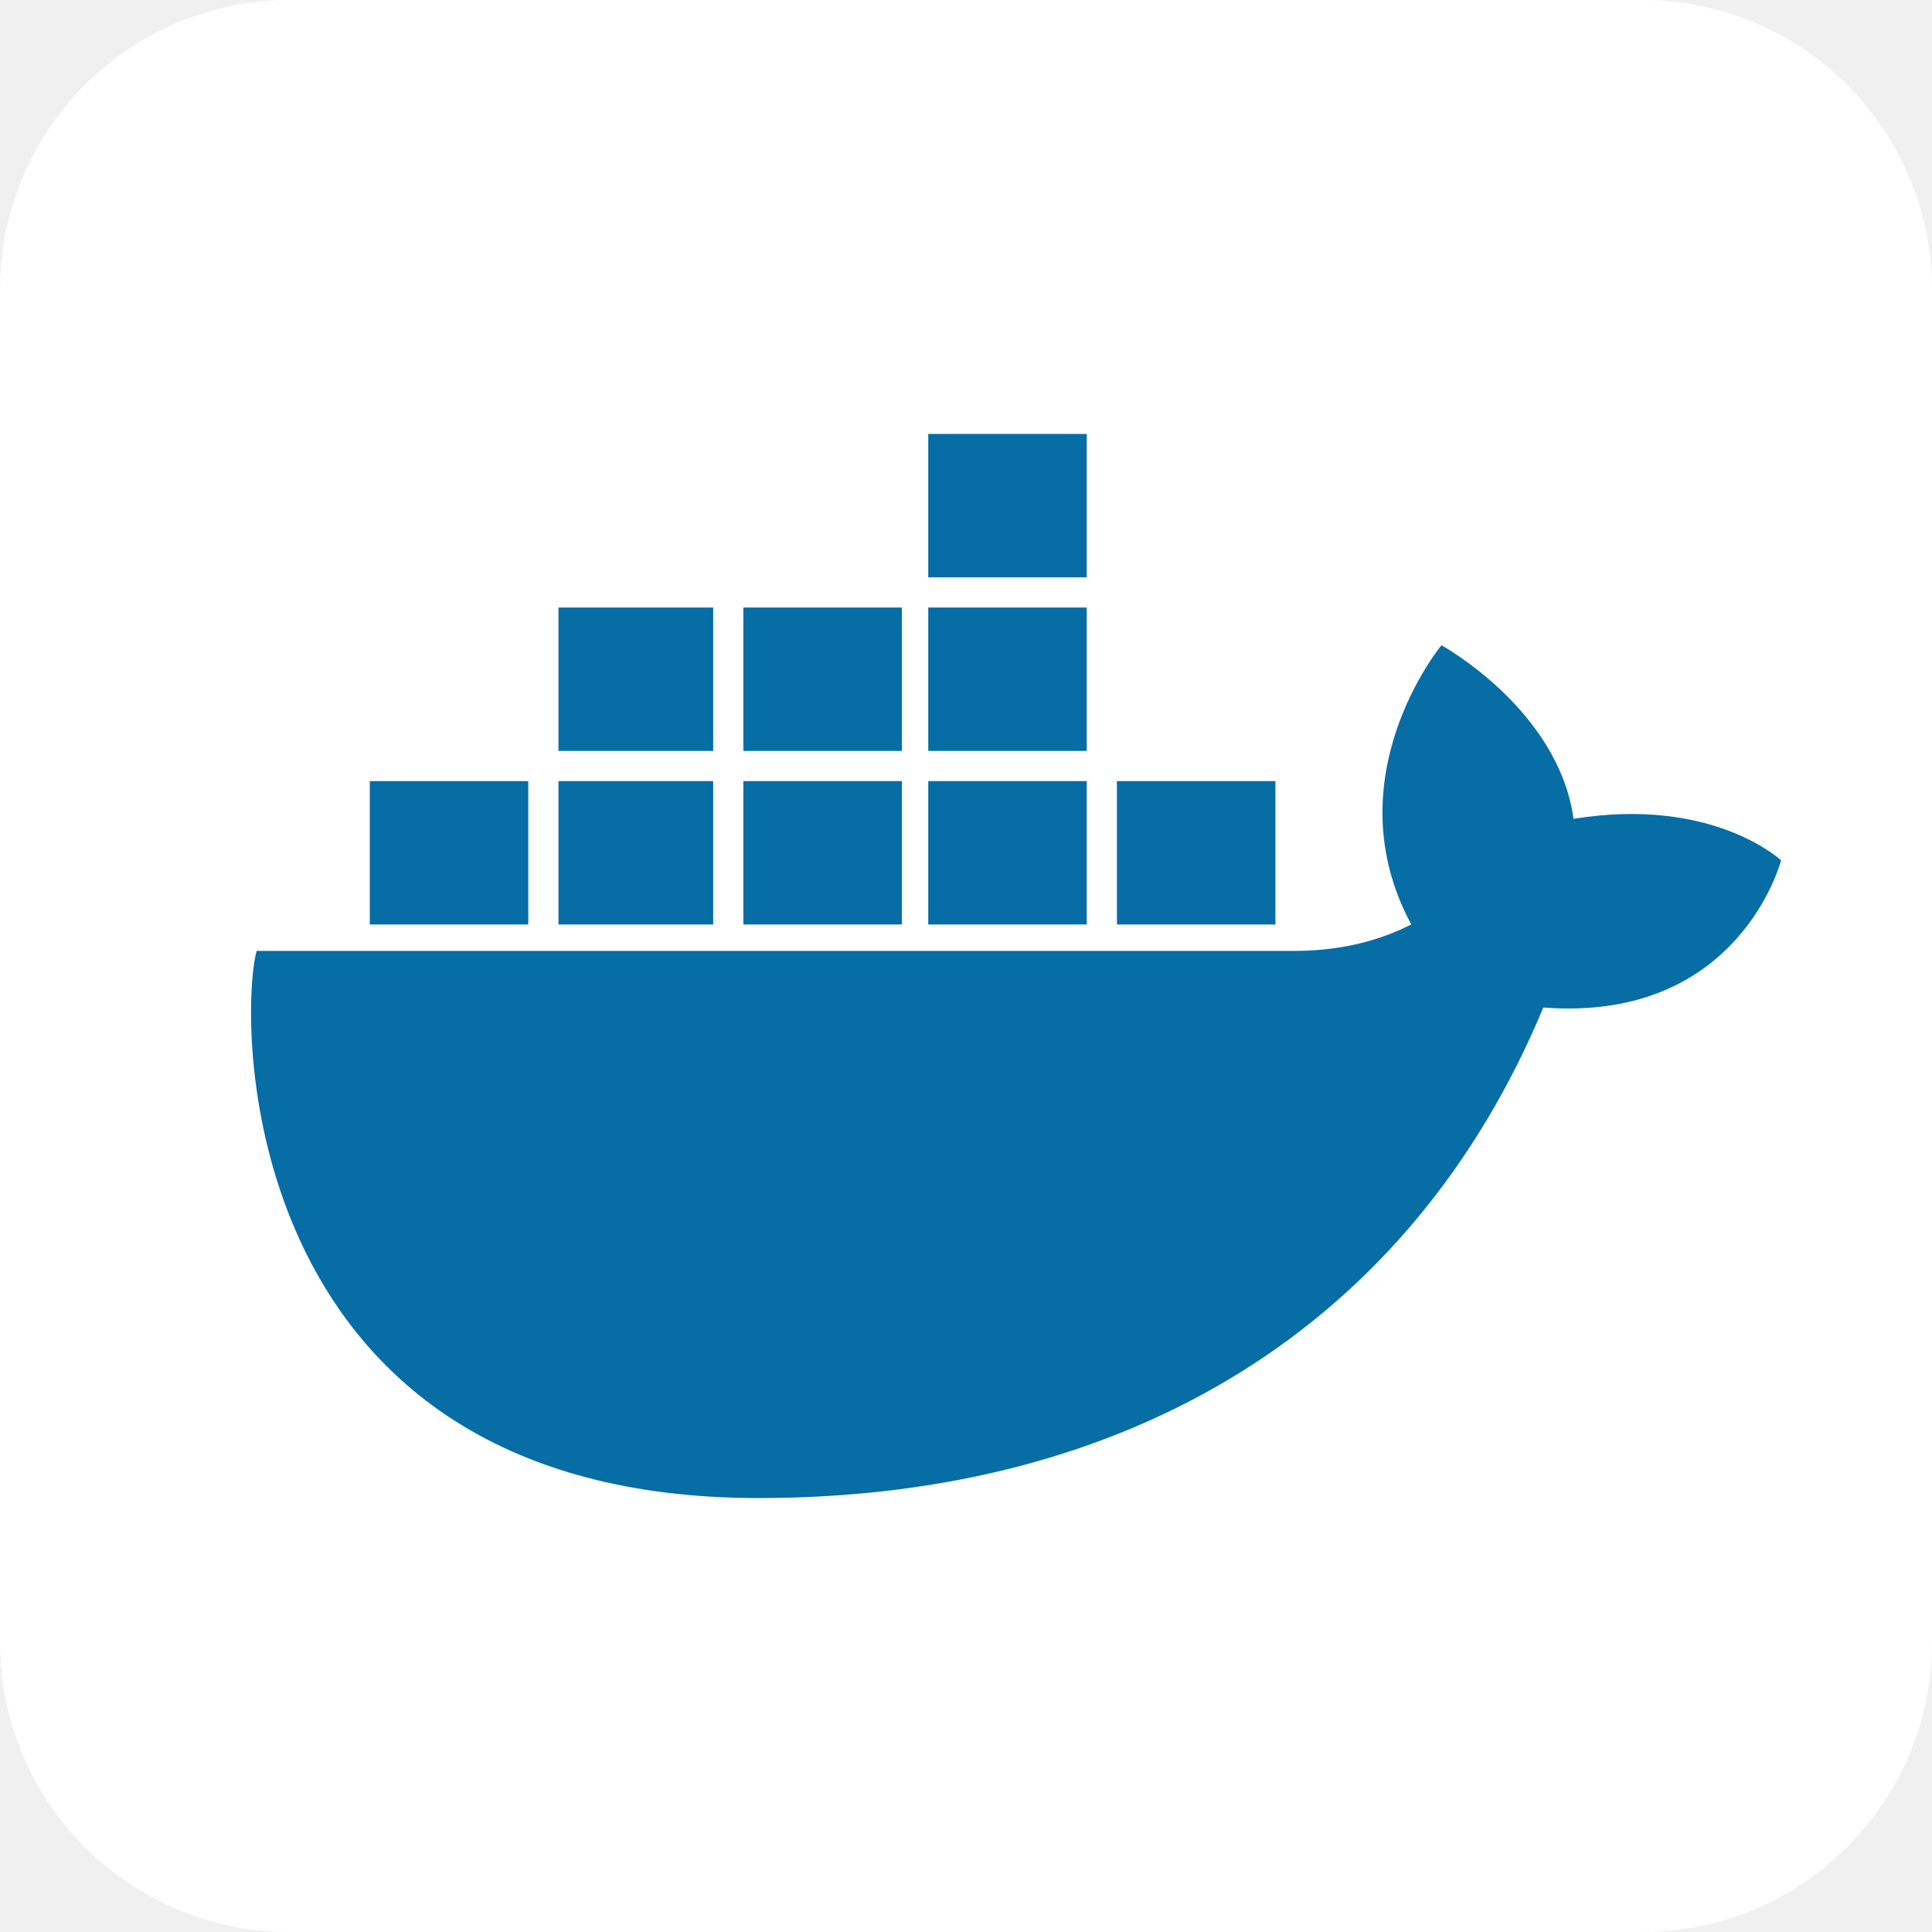
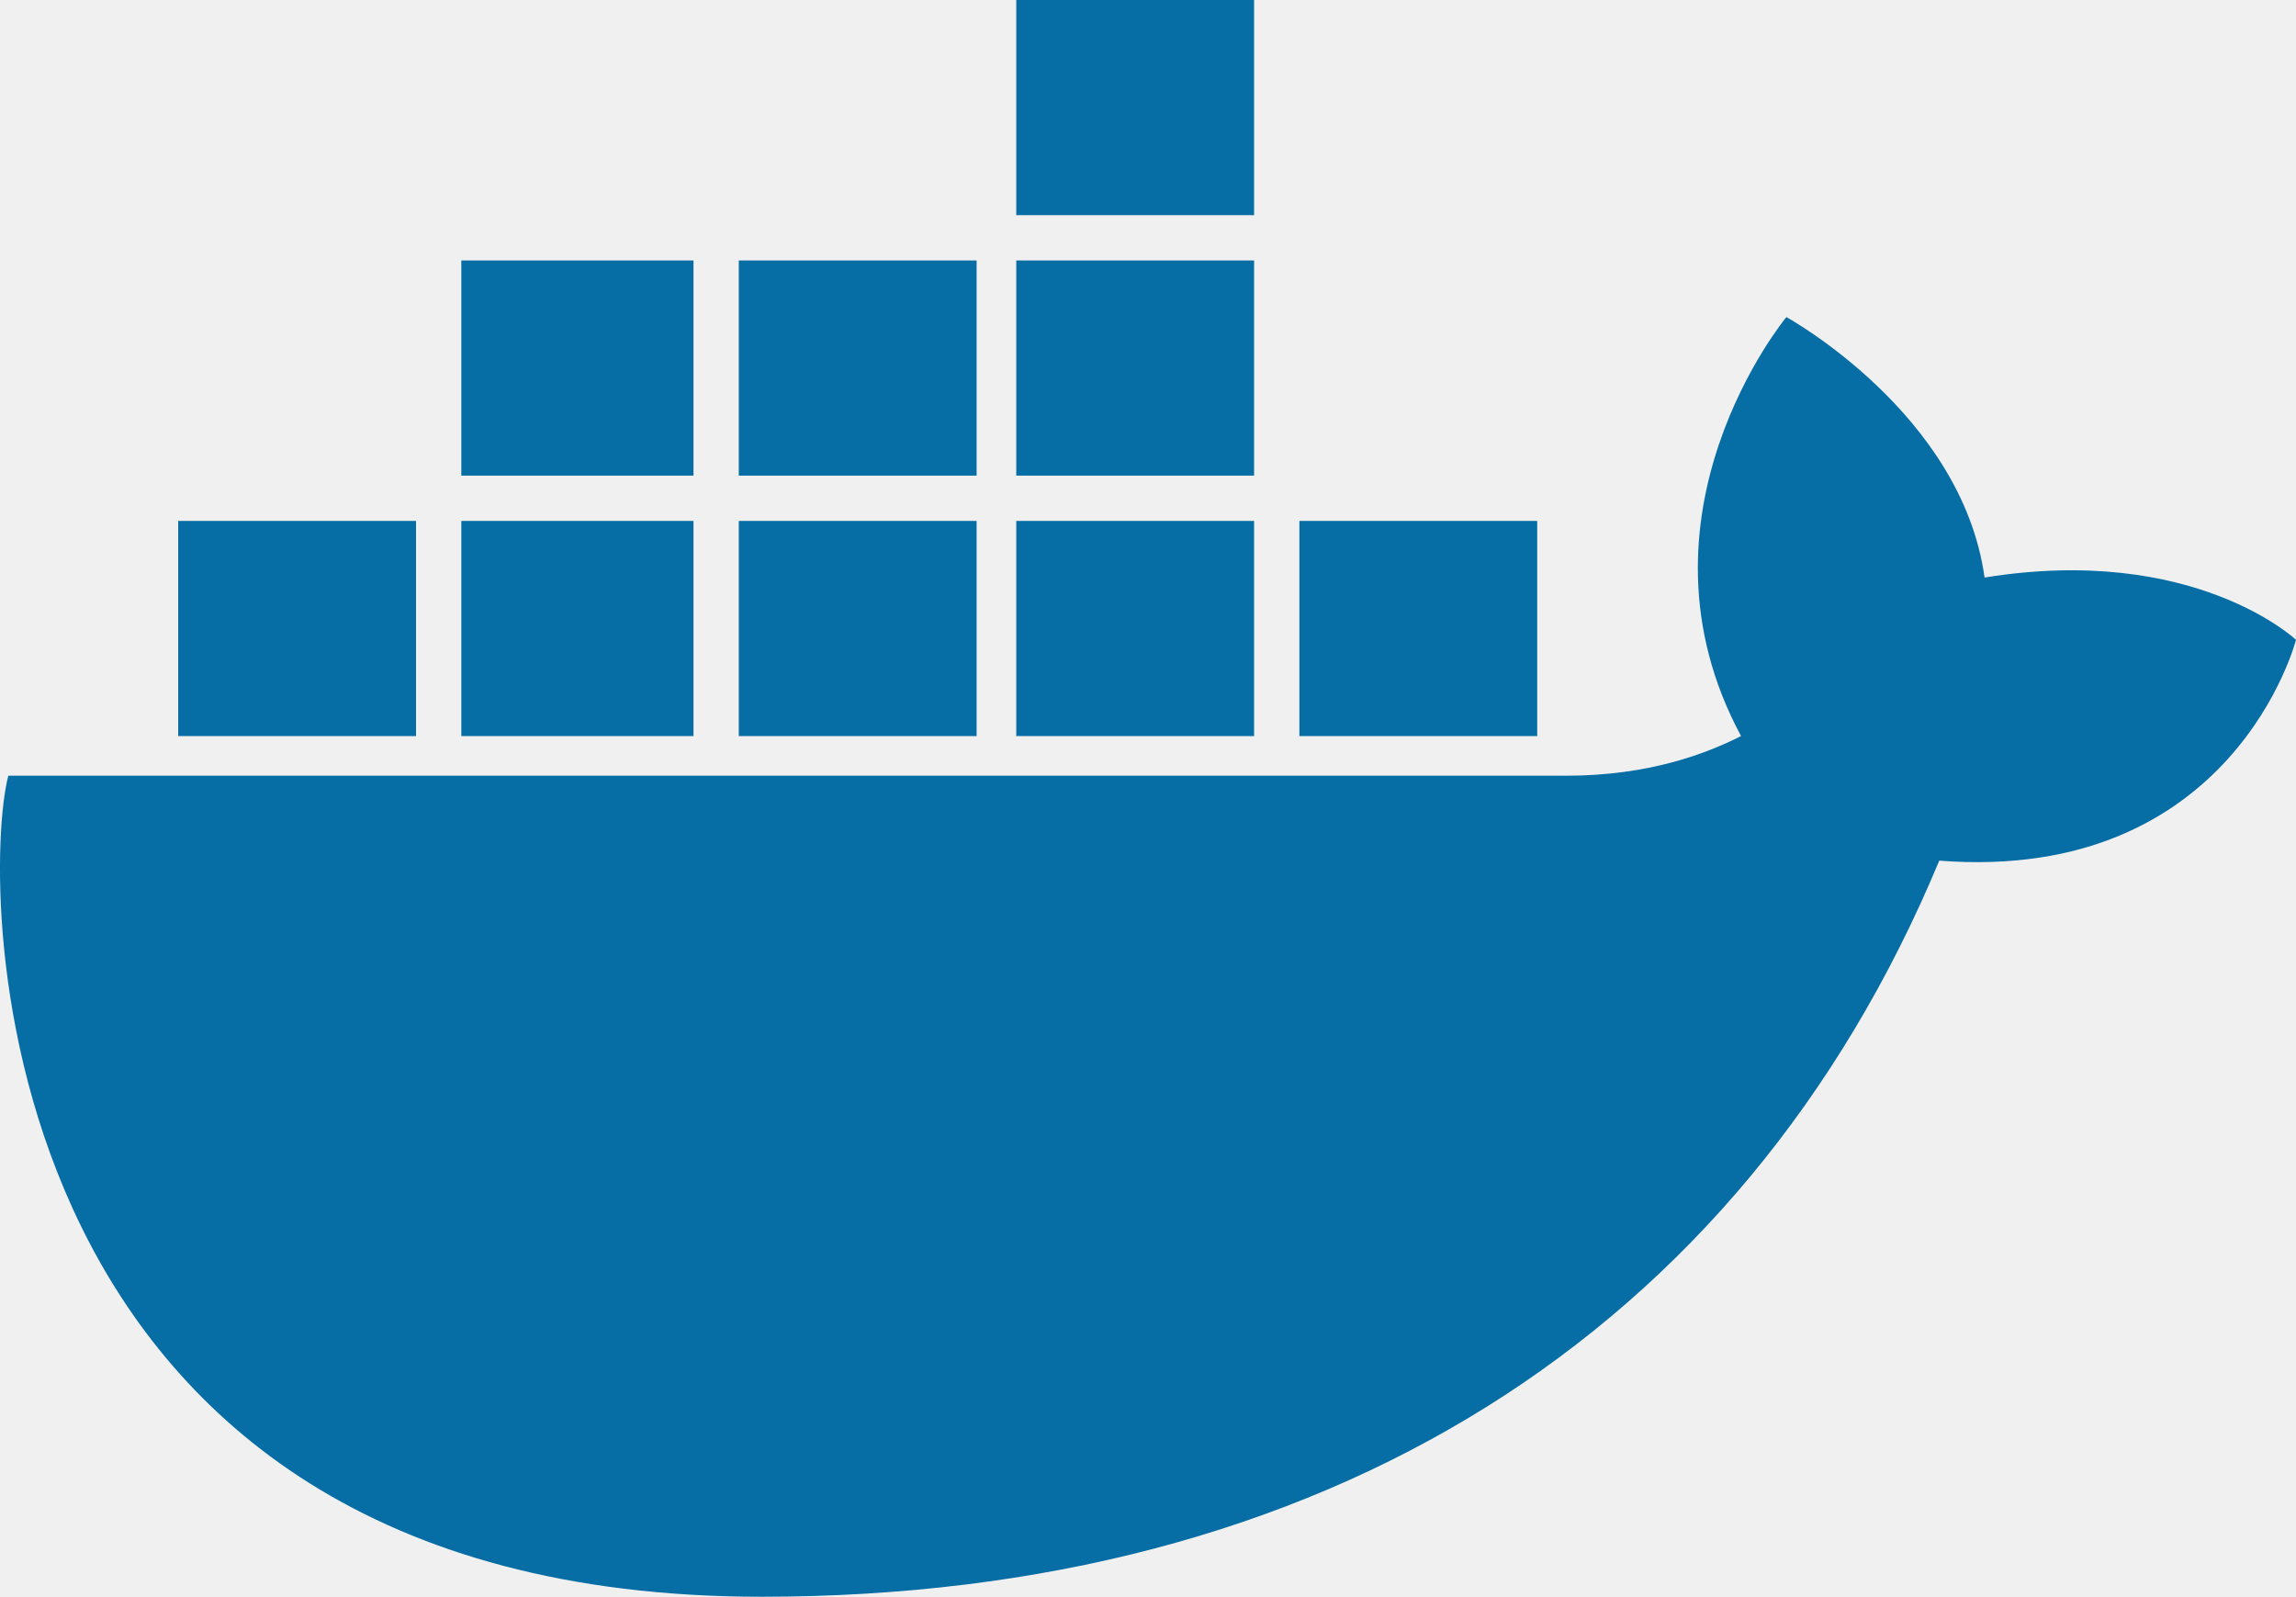
- <svg xmlns="http://www.w3.org/2000/svg" aria-label="Docker" role="img" viewBox="0 0 512 512">
-   <rect width="512" height="512" rx="15%" fill="#ffffff" />
-   <path stroke="#066da5" stroke-width="38" d="M296 226h42m-92 0h42m-91 0h42m-91 0h41m-91 0h42m8-46h41m8 0h42m7 0h42m-42-46h42" />
-   <path fill="#066da5" d="m472 228s-18-17-55-11c-4-29-35-46-35-46s-29 35-8 74c-6 3-16 7-31 7H68c-5 19-5 145 133 145 99 0 173-46 208-130 52 4 63-39 63-39" />
+ <svg xmlns="http://www.w3.org/2000/svg" id="_图层_2" data-name="图层_2" viewBox="0 0 405.47 282">
+   <defs>
+     <style>
+       .cls-1 {
+         stroke: #066da5;
+         stroke-width: 38px;
+       }
+ 
+       .cls-2 {
+         fill: #066da5;
+       }
+     </style>
+   </defs>
+   <g id="docker">
+     <path class="cls-1" d="M229.47,111h42M179.47,111h42M130.47,111h42M81.47,111h41M31.47,111h42M81.47,65h41M130.47,65h42M179.47,65h42M179.47,19h42" />
+     <path class="cls-2" d="M405.47,113s-18-17-55-11c-4-29-35-46-35-46,0,0-29,35-8,74-6,3-16,7-31,7H1.47c-5,19-5,145,133,145,99,0,173-46,208-130,52,4,63-39,63-39" />
+   </g>
</svg>
